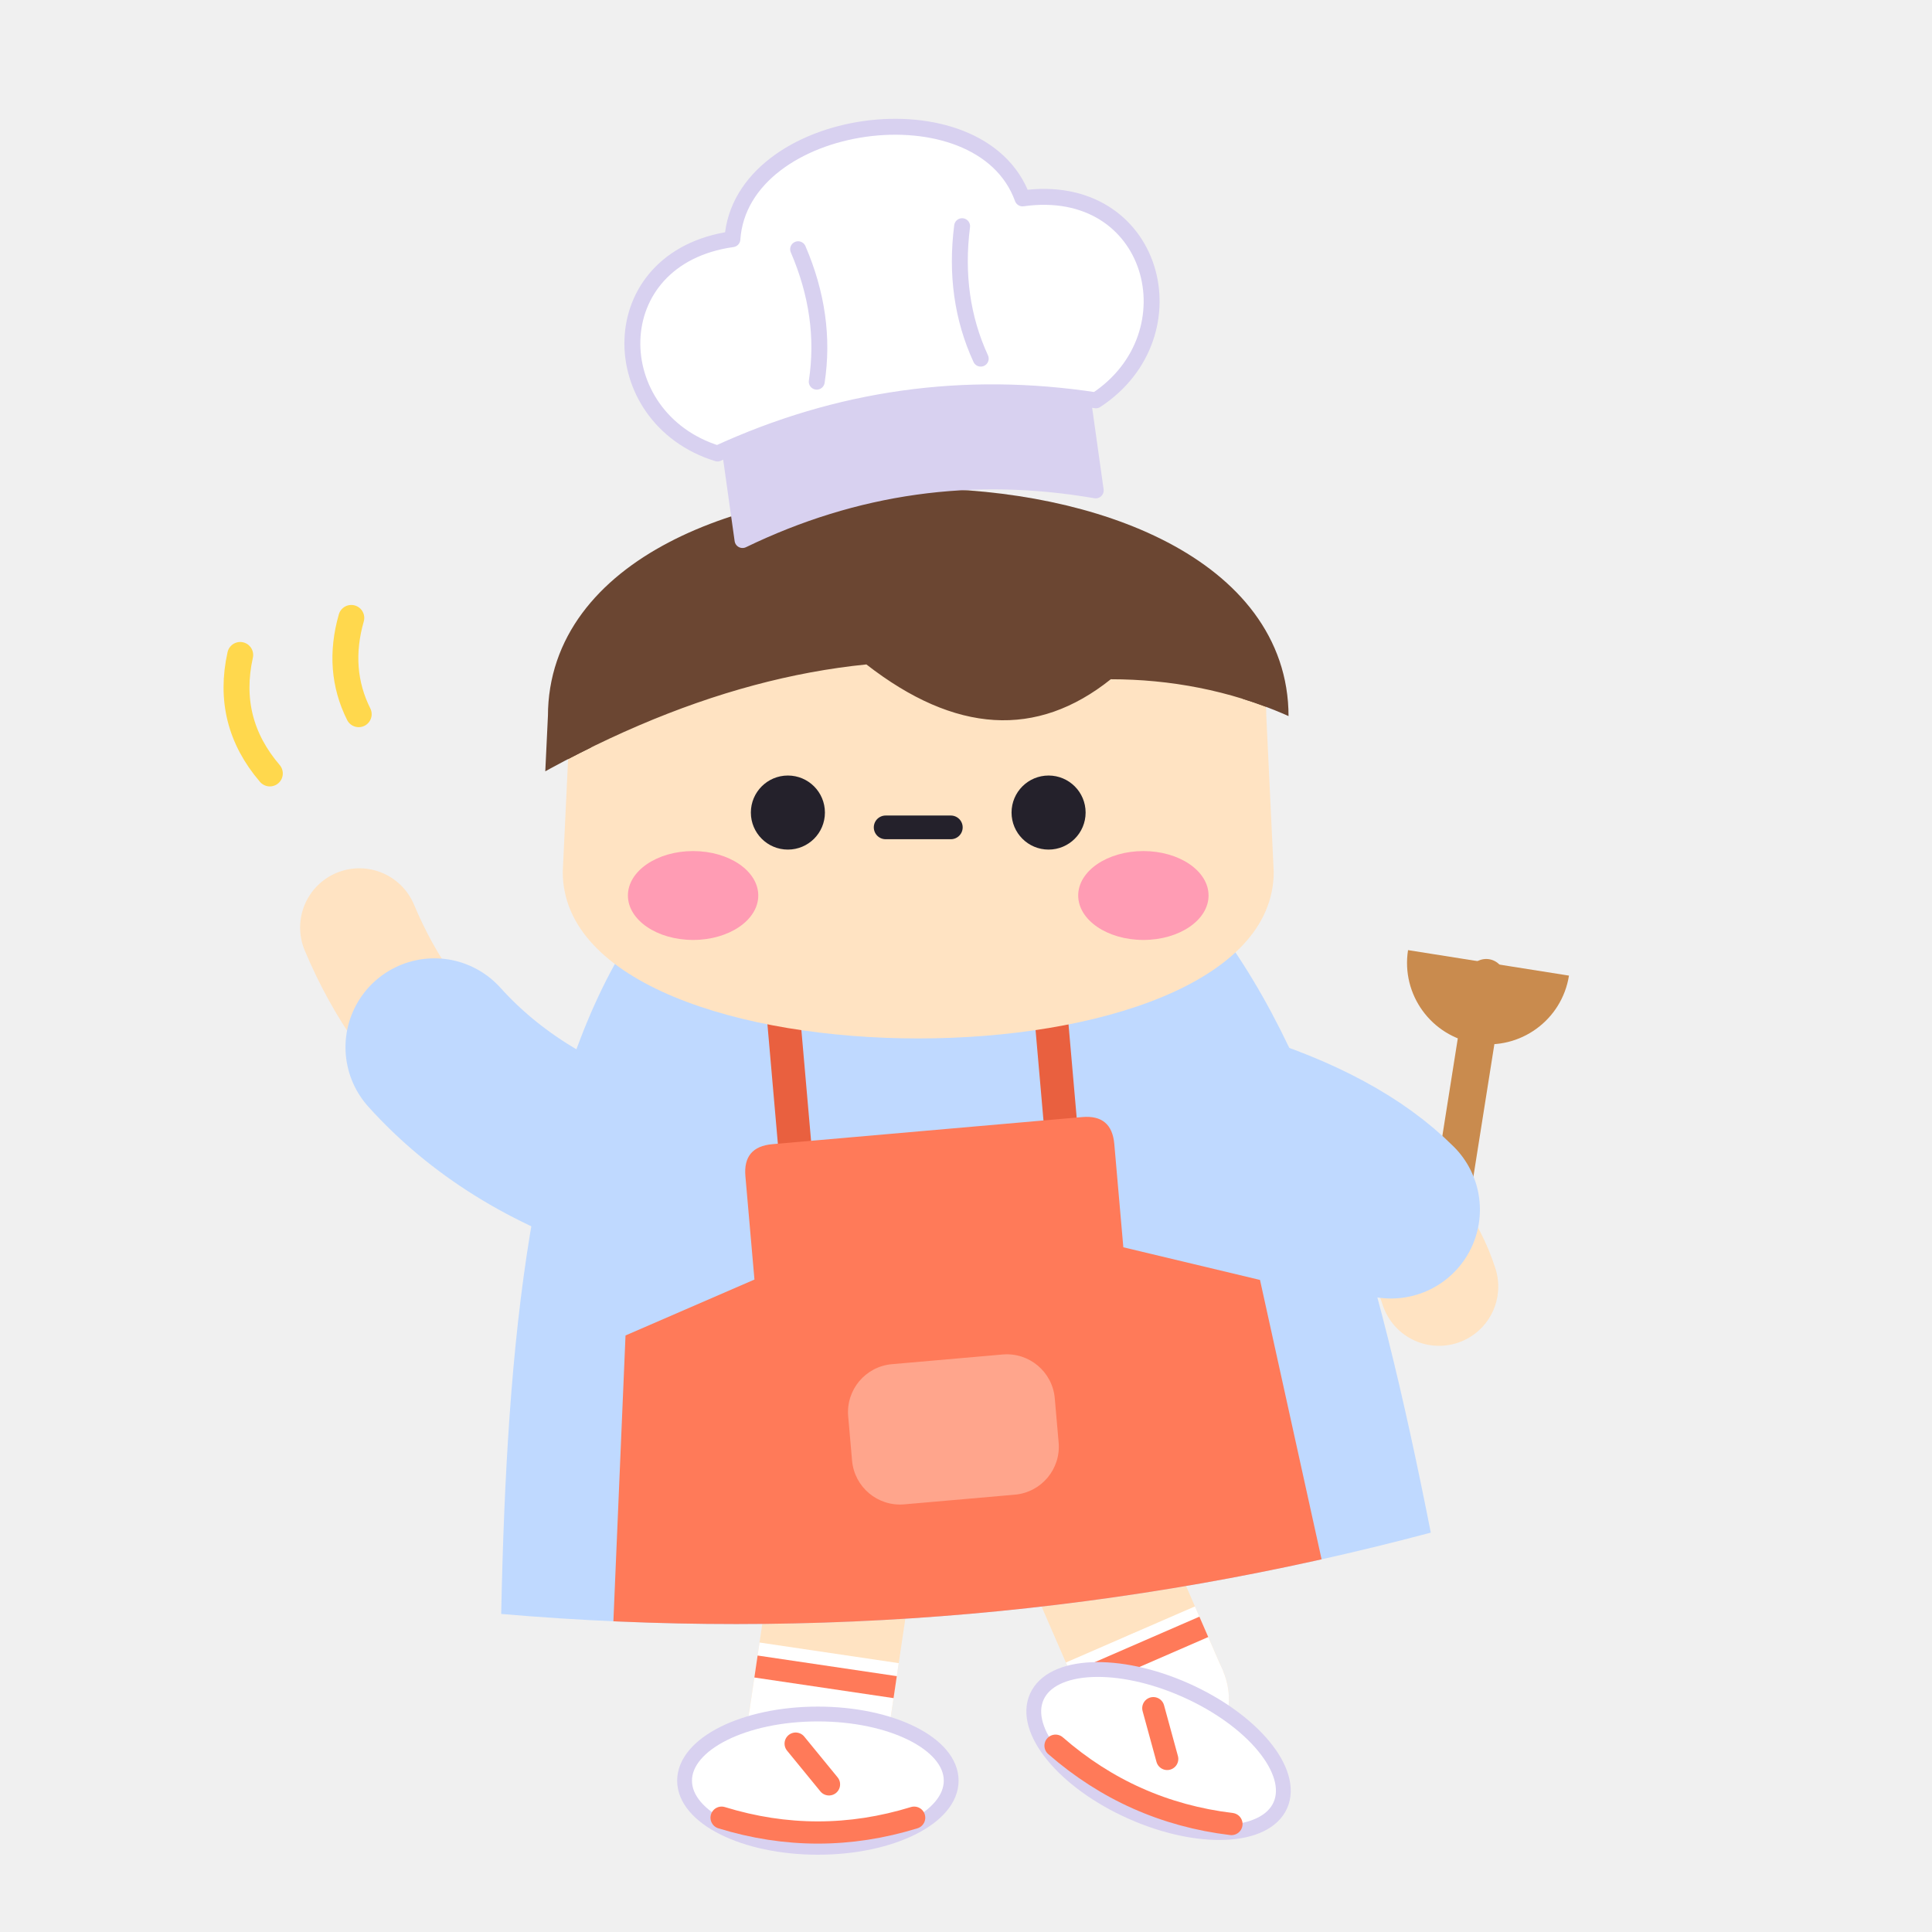
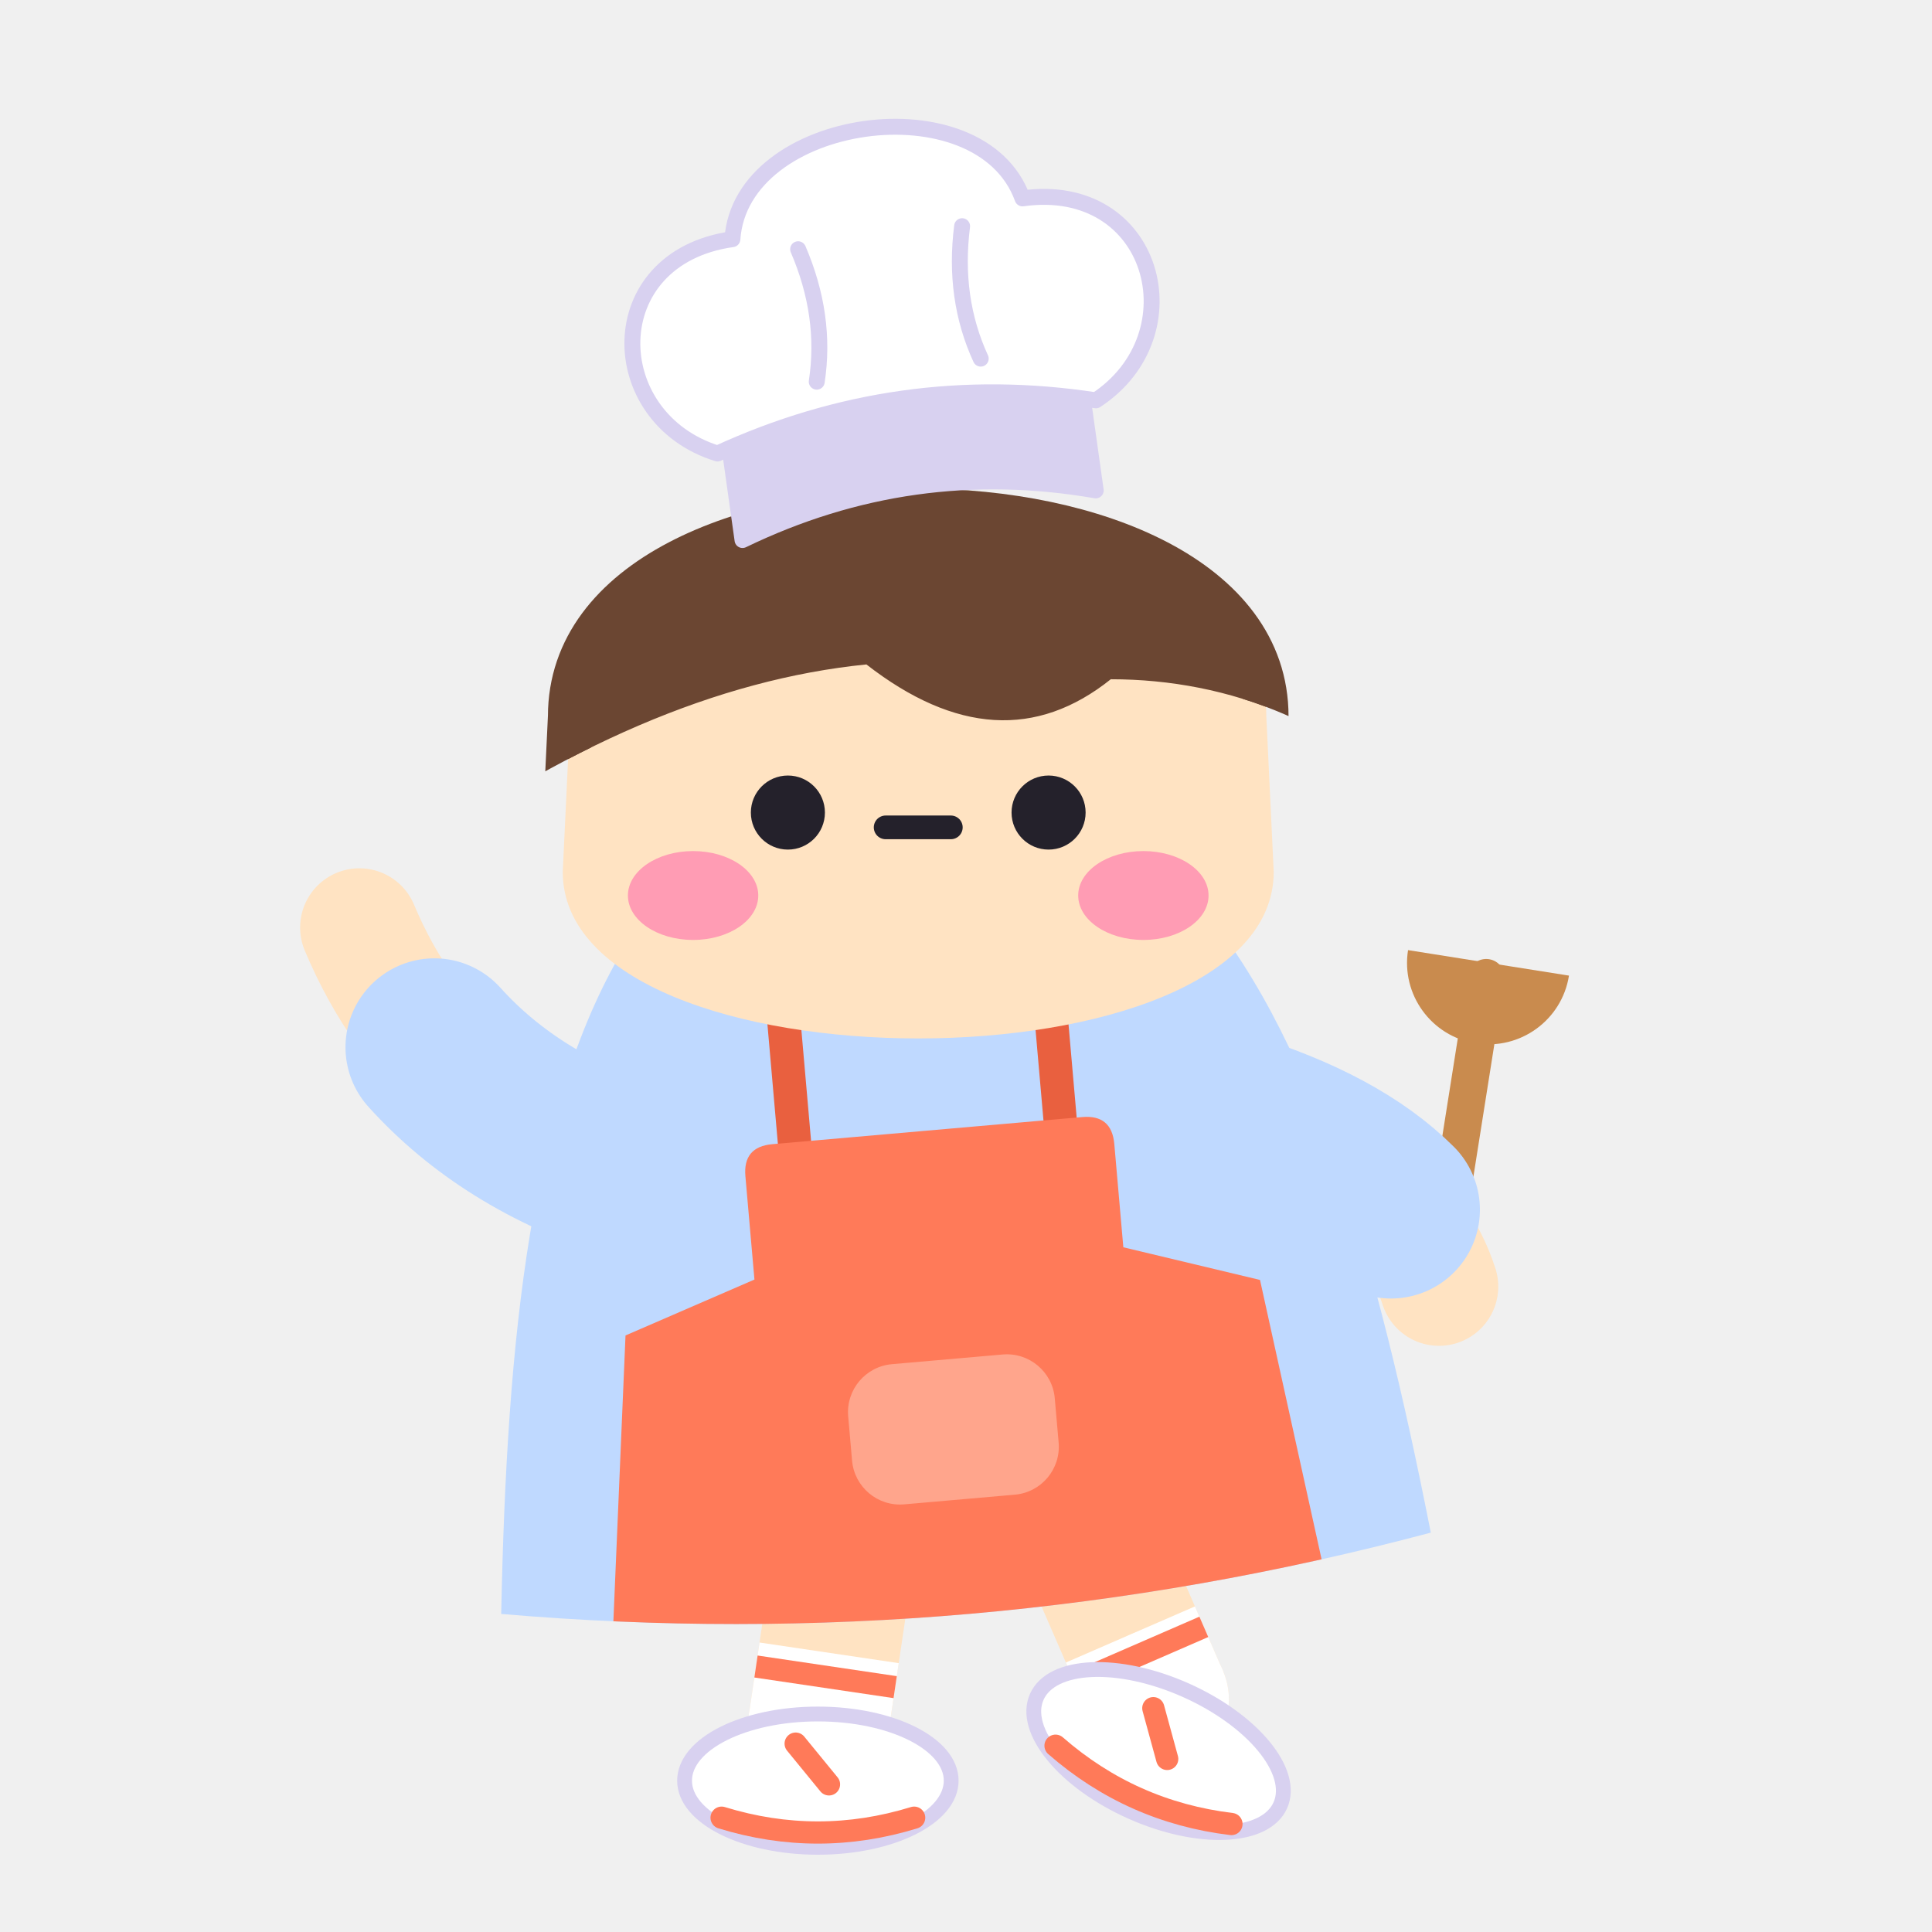
<svg xmlns="http://www.w3.org/2000/svg" viewBox="0 0 480 480" width="480" height="480">
  <g transform="translate(240 470) scale(0.92) translate(-240 -470)">
    <g>
      <path d="M208 372 L200 426" stroke="#FFE3C2" stroke-width="38" stroke-linecap="round" />
      <path d="M203.04 405.48 L200 426" stroke="#FFFFFF" stroke-width="38" />
      <circle cx="200" cy="426" r="19" fill="#FFFFFF" />
      <path d="M220.875 414.744 L183.285 409.176" stroke="#FF7A59" stroke-width="6" />
      <g transform="rotate(0 200 440)">
        <ellipse cx="200" cy="440" rx="36" ry="18" fill="#FFFFFF" stroke="#D8D1F0" stroke-width="4" />
        <path d="M174 450 q26 8 52 0" stroke="#FF7A59" stroke-width="6" stroke-linecap="round" fill="none" />
        <path d="M194 430 l9 11" stroke="#FF7A59" stroke-width="6" stroke-linecap="round" />
      </g>
      <path d="M272 372 L292 418" stroke="#FFE3C2" stroke-width="38" stroke-linecap="round" />
      <path d="M284.4 400.52 L292 418" stroke="#FFFFFF" stroke-width="38" />
      <circle cx="292" cy="418" r="19" fill="#FFFFFF" />
      <path d="M304.224 398.464 L269.376 413.616" stroke="#FF7A59" stroke-width="6" />
      <g transform="rotate(24 292 432)">
        <ellipse cx="292" cy="432" rx="36" ry="18" fill="#FFFFFF" stroke="#D8D1F0" stroke-width="4" />
        <path d="M266 442 q26 8 52 0" stroke="#FF7A59" stroke-width="6" stroke-linecap="round" fill="none" />
        <path d="M286 422 l9 11" stroke="#FF7A59" stroke-width="6" stroke-linecap="round" />
      </g>
      <g transform="translate(0 0) rotate(-5 240 384)">
        <path d="M160 268 Q108.0 246.0 92 196" stroke="#FFE3C2" stroke-width="32" stroke-linecap="round" fill="none" />
        <path d="M160 268 Q127.76 254.36 109.358 229.957" stroke="#BFD9FF" stroke-width="48" stroke-linecap="round" fill="none" />
        <clipPath id="c1">
          <path d="M164 206 C134 246 122 310 114 384 Q240 406 366 384 C358 310 346 246 316 206 Z" />
        </clipPath>
        <path d="M164 206 C134 246 122 310 114 384 Q240 406 366 384 C358 310 346 246 316 206 Z" fill="#BFD9FF" />
        <g clip-path="url(#c1)">
          <path d="M204 216 V268 M276 216 V268" stroke="#E9603F" stroke-width="9" stroke-linecap="round" />
          <path d="M198 264 H282 Q290 264 290 272 V300 L326 312 L338 404 H142 L154 312 L190 300 V272 Q190 264 198 264 Z" fill="#FF7A59" />
          <rect x="212" y="326" width="56" height="38" rx="13" fill="#FFA58C" />
        </g>
        <g transform="rotate(5 240 236)">
          <path d="M146 152 C146 78 334 78 334 152 L336 194 C336 254 144 254 144 194 Z" fill="#FFE3C2" />
          <clipPath id="hchef">
            <path d="M100 40 H380 V182 C356 154 324 142 292 142 Q262 166 226 138 Q166 144 100 192 Z" />
          </clipPath>
          <path d="M146 152 C146 78 334 78 334 152 L336 194 C336 254 144 254 144 194 Z" fill="#6B4632" stroke="#6B4632" stroke-width="12" stroke-linejoin="round" clip-path="url(#hchef)" />
          <g transform="translate(240 96) rotate(-8) scale(0.86) translate(-240 -150)">
            <path d="M184 152 Q240 134 296 152 L296 122 Q240 106 184 122 Z" fill="#D8D1F0" stroke="#D8D1F0" stroke-width="5" stroke-linejoin="round" />
            <path d="M180 124 C146 108 152 58 194 58 C202 20 278 20 286 58 C328 58 334 108 300 124 Q240 106 180 124 Z" fill="#FFFFFF" stroke="#D8D1F0" stroke-width="5" stroke-linejoin="round" />
            <path d="M214 64 q6 22 0 42 M266 64 q-6 22 0 42" stroke="#D8D1F0" stroke-width="5" stroke-linecap="round" fill="none" />
          </g>
          <g transform="translate(240 178) scale(0.8) translate(-240 -262)">
            <ellipse cx="164" cy="290" rx="22" ry="15" fill="#FF8FB1" opacity="0.85" />
            <ellipse cx="316" cy="290" rx="22" ry="15" fill="#FF8FB1" opacity="0.85" />
            <circle cx="196" cy="262" r="12.5" fill="#24212B" />
            <circle cx="284" cy="262" r="12.5" fill="#24212B" />
            <path d="M229 267 h22" stroke="#24212B" stroke-width="8" stroke-linecap="round" />
          </g>
        </g>
        <g transform="rotate(14 378 300)">
          <path d="M378 326 V234" stroke="#C98B4E" stroke-width="10" stroke-linecap="round" />
          <path d="M356 230 a22 22 0 0 0 44 0 z" fill="#C98B4E" />
        </g>
        <path d="M320 268 Q367.0 287.0 374 318" stroke="#FFE3C2" stroke-width="32" stroke-linecap="round" fill="none" />
        <path d="M320 268 Q349.14 279.78 362.904 296.173" stroke="#BFD9FF" stroke-width="48" stroke-linecap="round" fill="none" />
      </g>
    </g>
-     <path d="M52 168 q-12 -14 -8 -32 M76 152 q-6 -12 -2 -26" stroke="#FFD84D" stroke-width="7" stroke-linecap="round" fill="none" />
  </g>
</svg>
